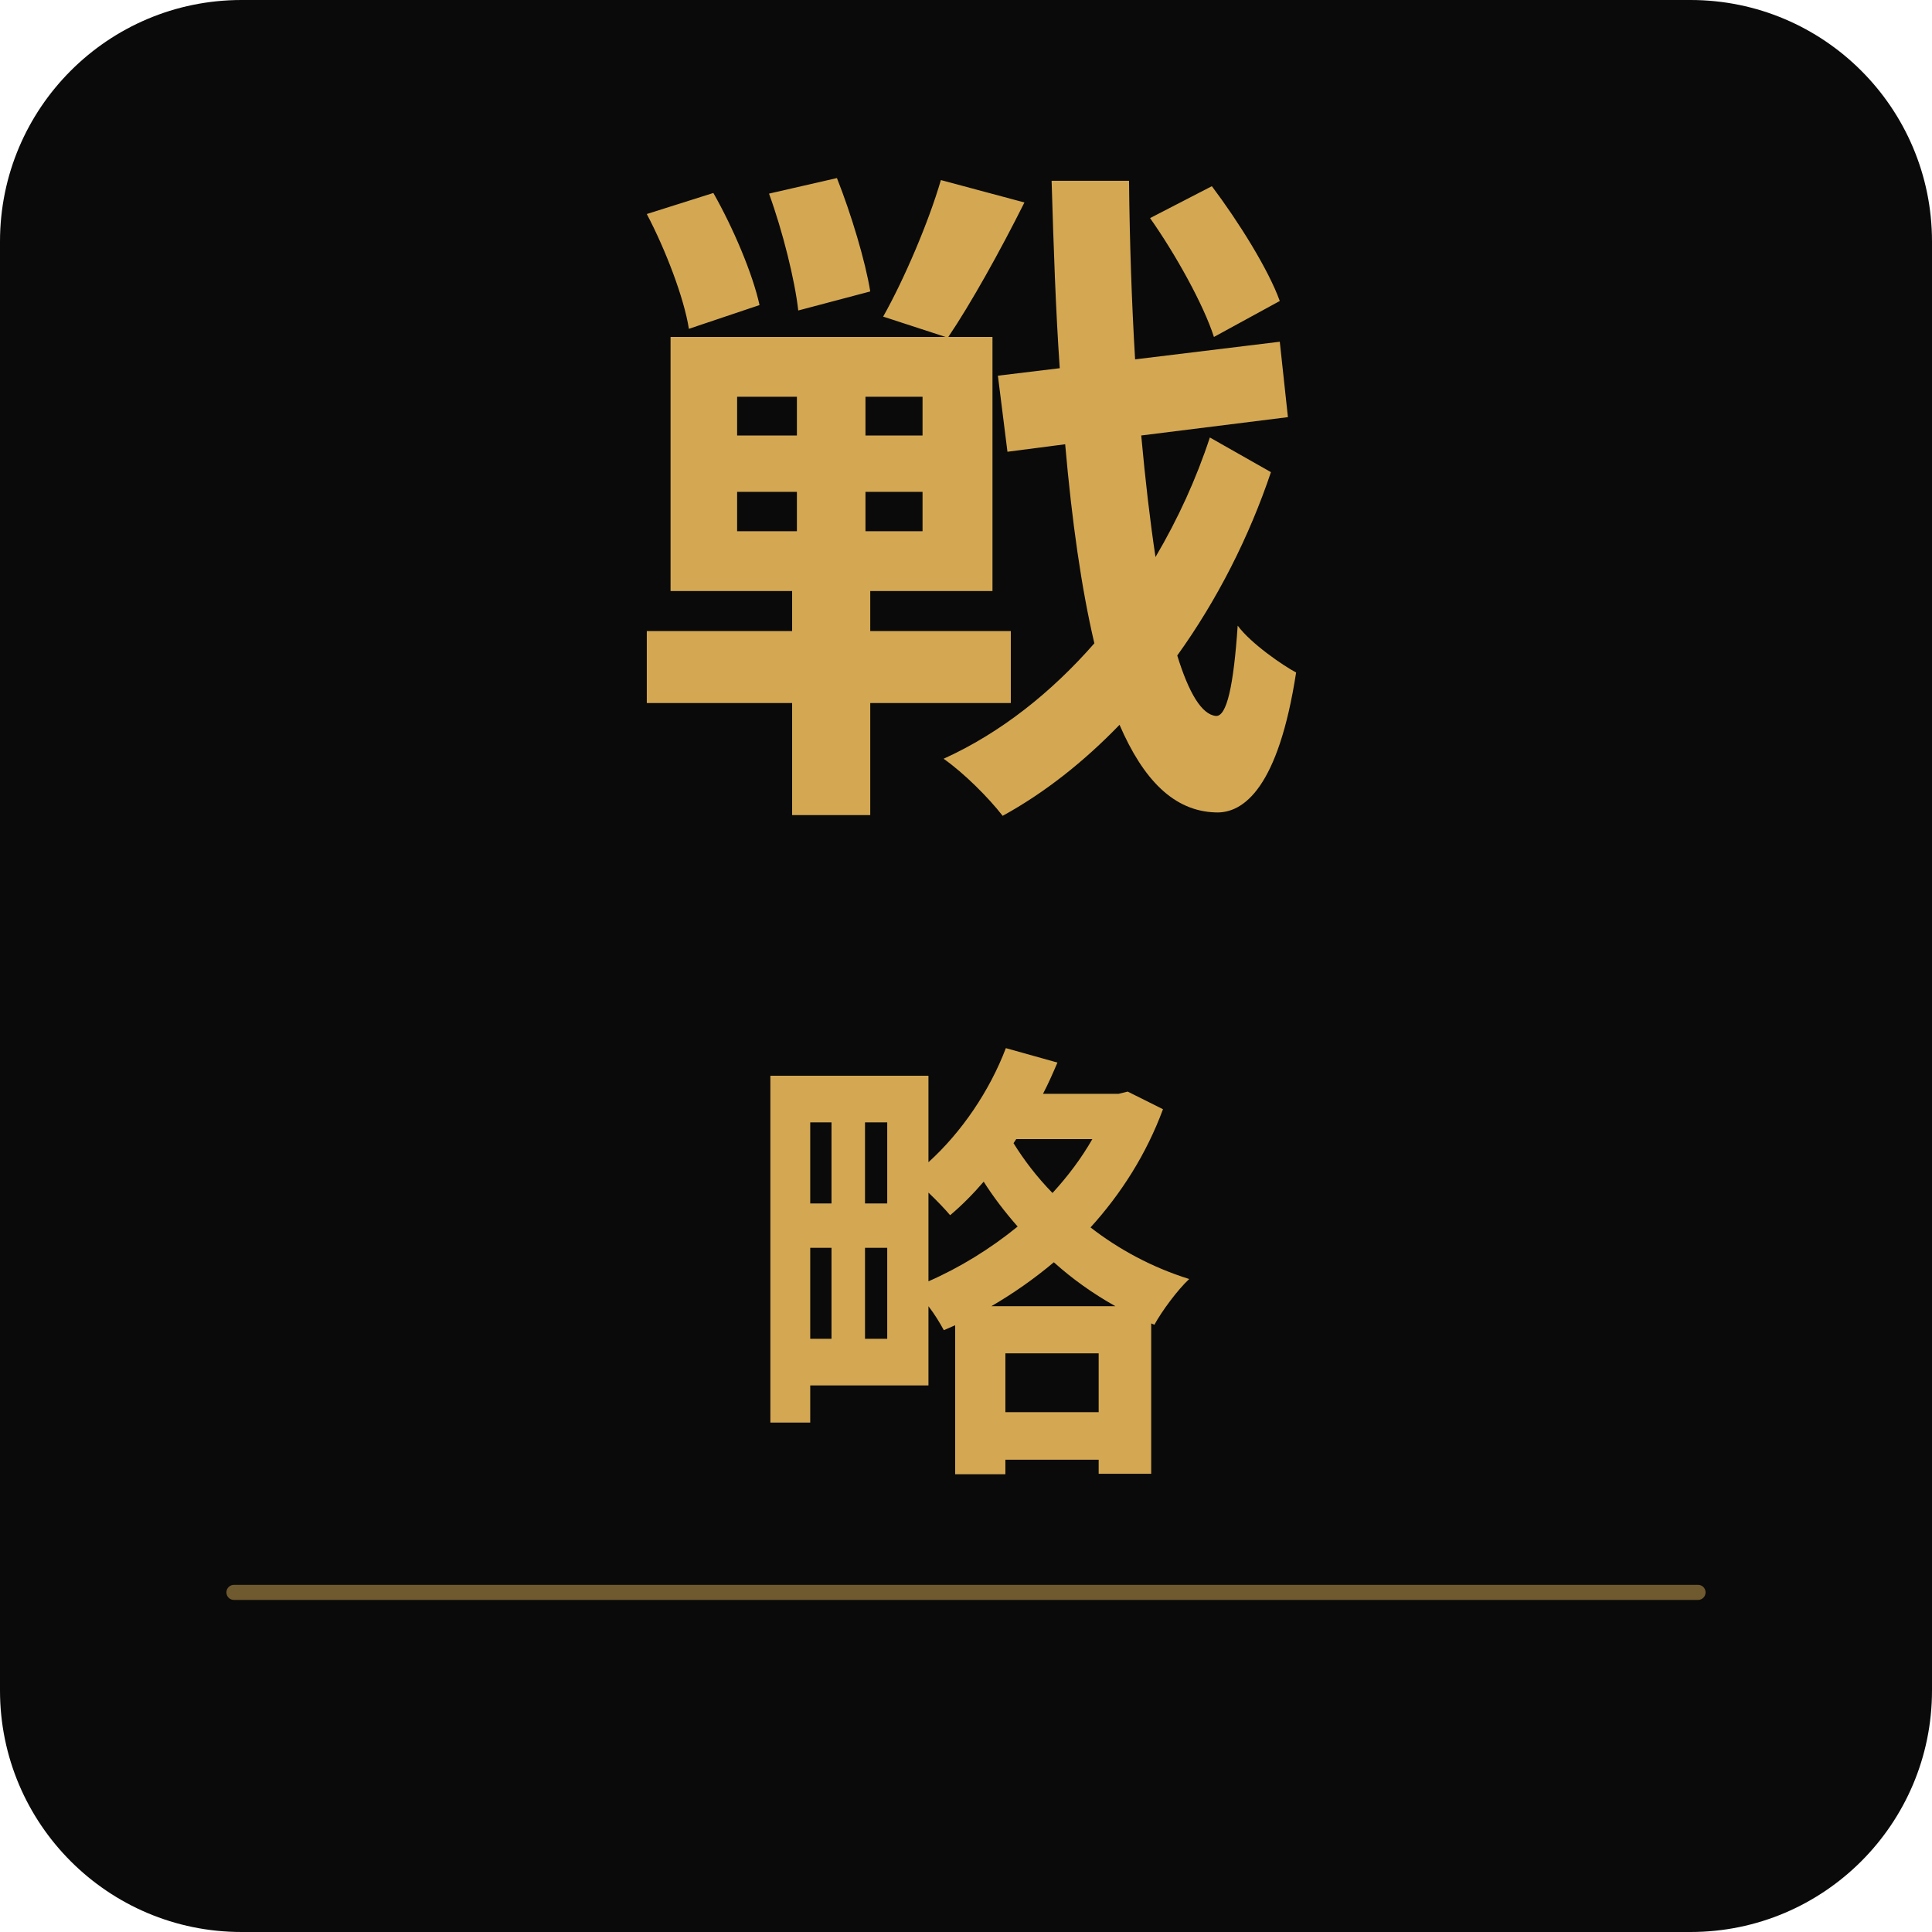
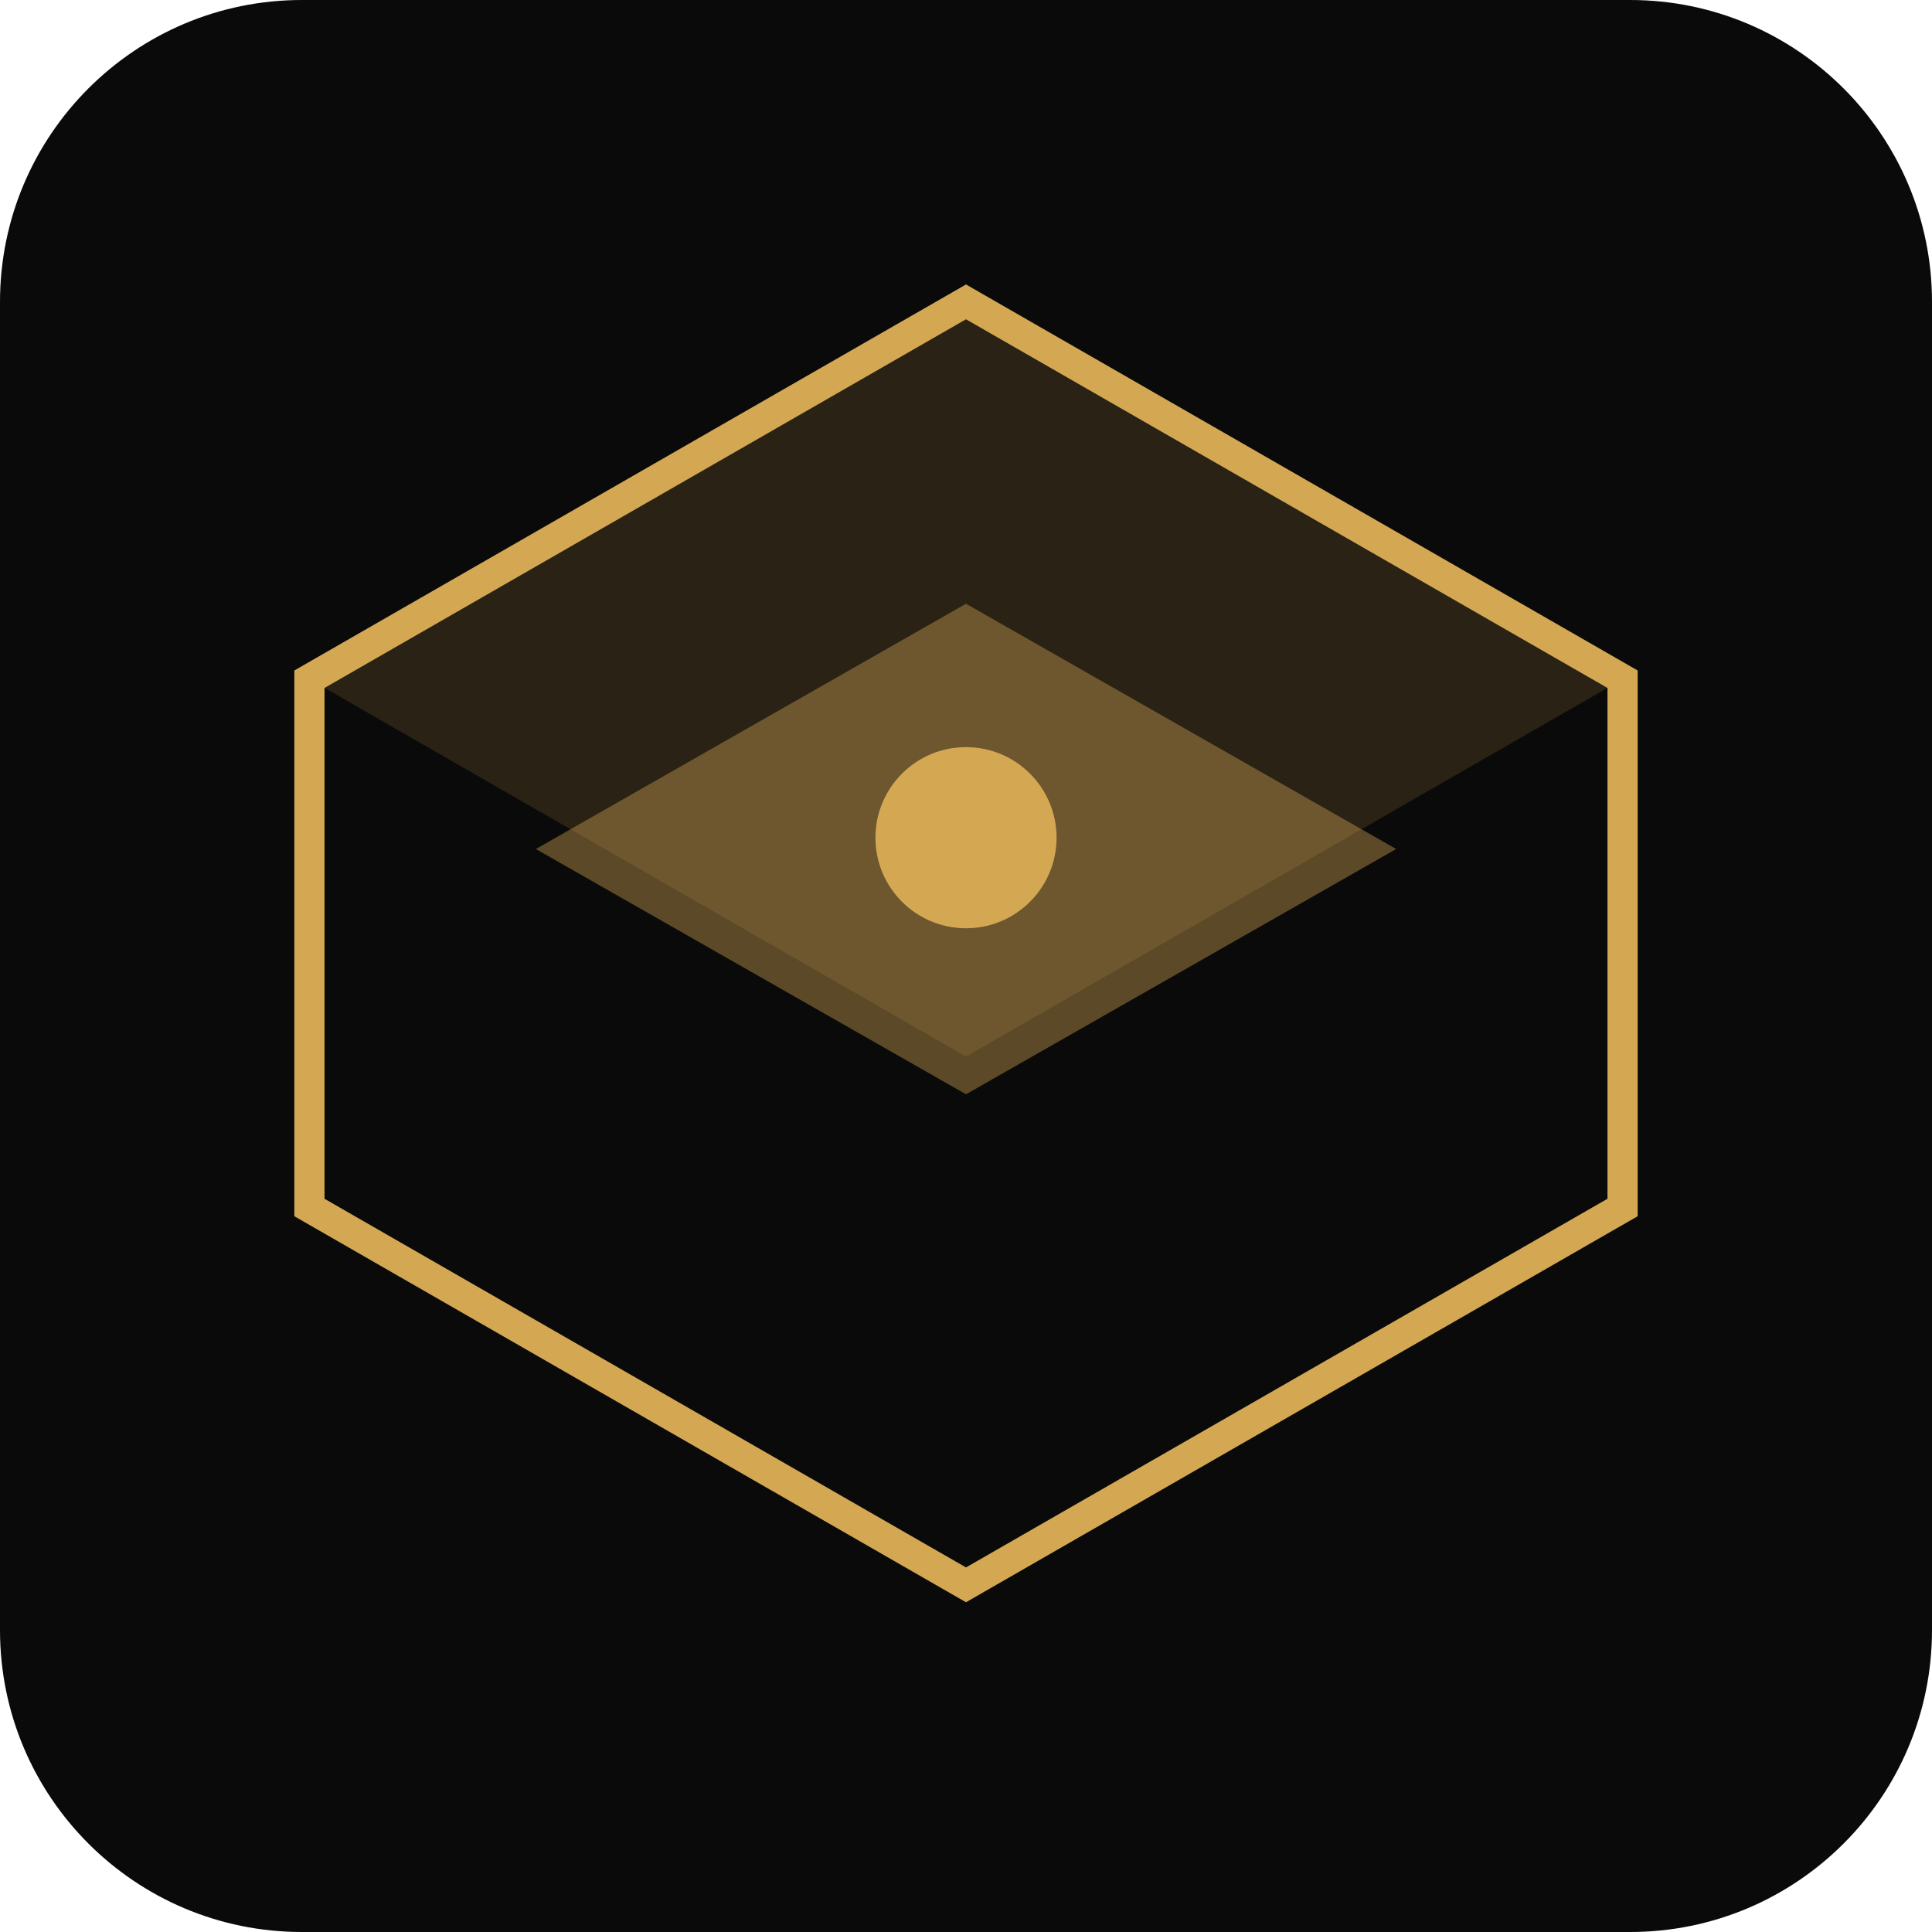
<svg xmlns="http://www.w3.org/2000/svg" viewBox="0 0 512 512">
-   <rect width="512" height="512" rx="64" fill="#0a0a0a" />
-   <text x="256" y="200" text-anchor="middle" font-family="serif" font-size="180" font-weight="bold" fill="#d4a853">戦</text>
-   <text x="256" y="380" text-anchor="middle" font-family="serif" font-size="120" font-weight="bold" fill="#d4a853">略</text>
-   <rect x="60" y="420" width="392" height="4" rx="2" fill="#d4a853" opacity="0.5" />
+   <rect width="512" height="512" rx="80" fill="#0a0a0a" />
+   <path d="M256 80L430 180V320L256 420L82 320V180L256 80Z" stroke="#d4a853" stroke-width="8" fill="none" />
+   <path d="M256 80L430 180L256 280L82 180L256 80Z" fill="#d4a853" opacity="0.15" />
+   <path d="M256 160L370 225L256 290L142 225L256 160Z" fill="#d4a853" opacity="0.4" />
+   <circle cx="256" cy="222" r="24" fill="#d4a853" />
</svg>
